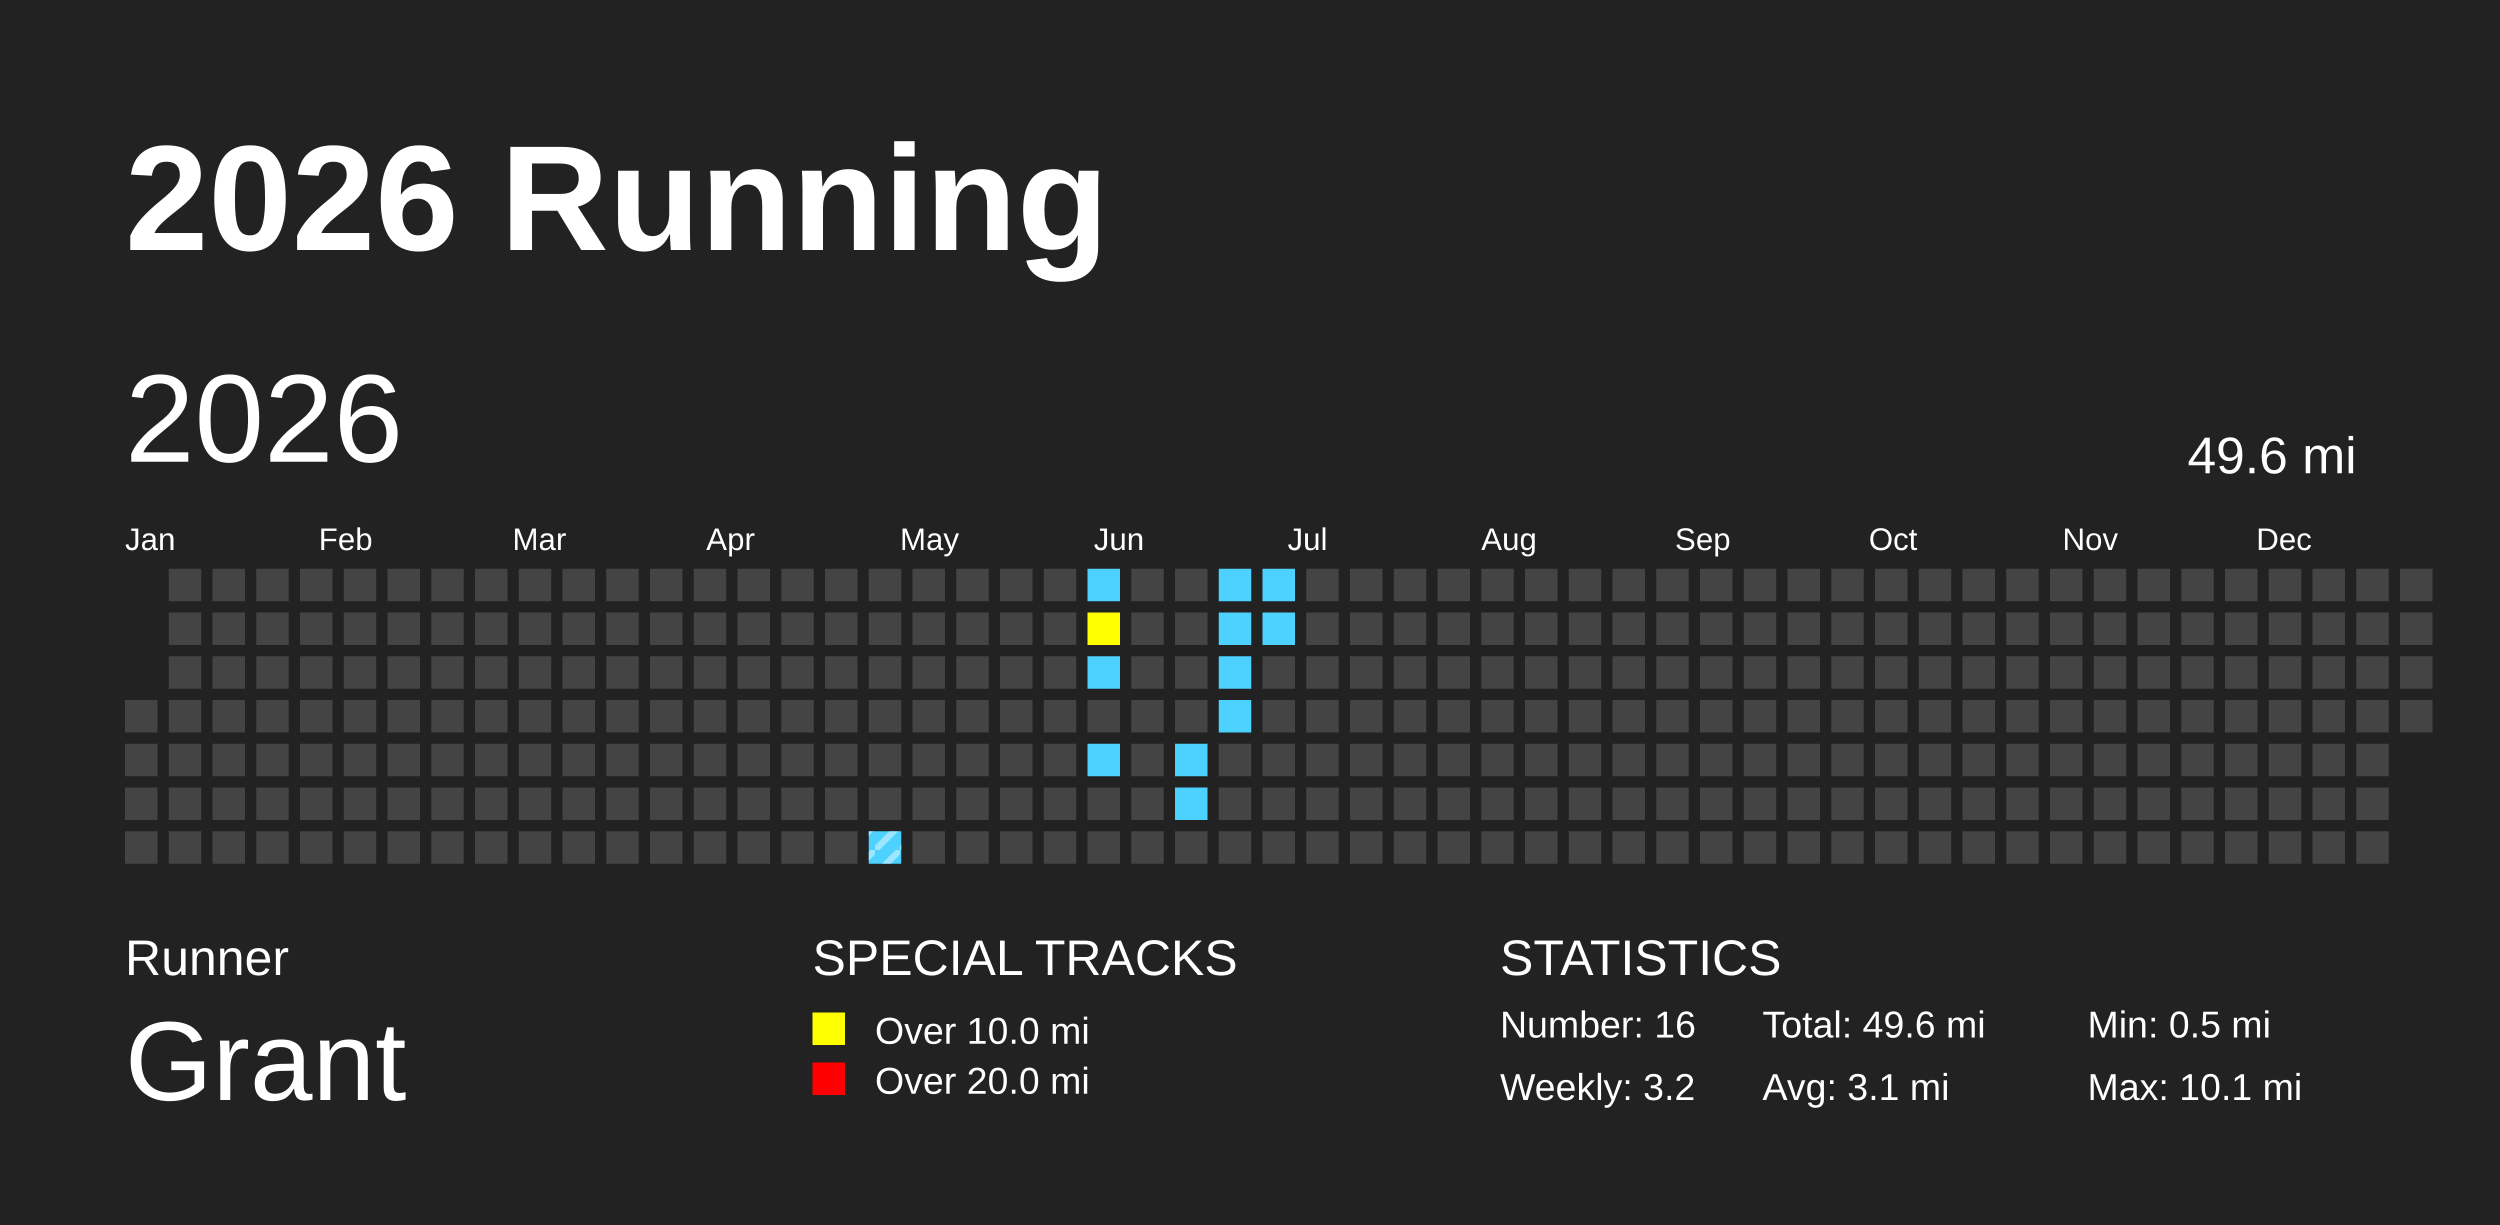
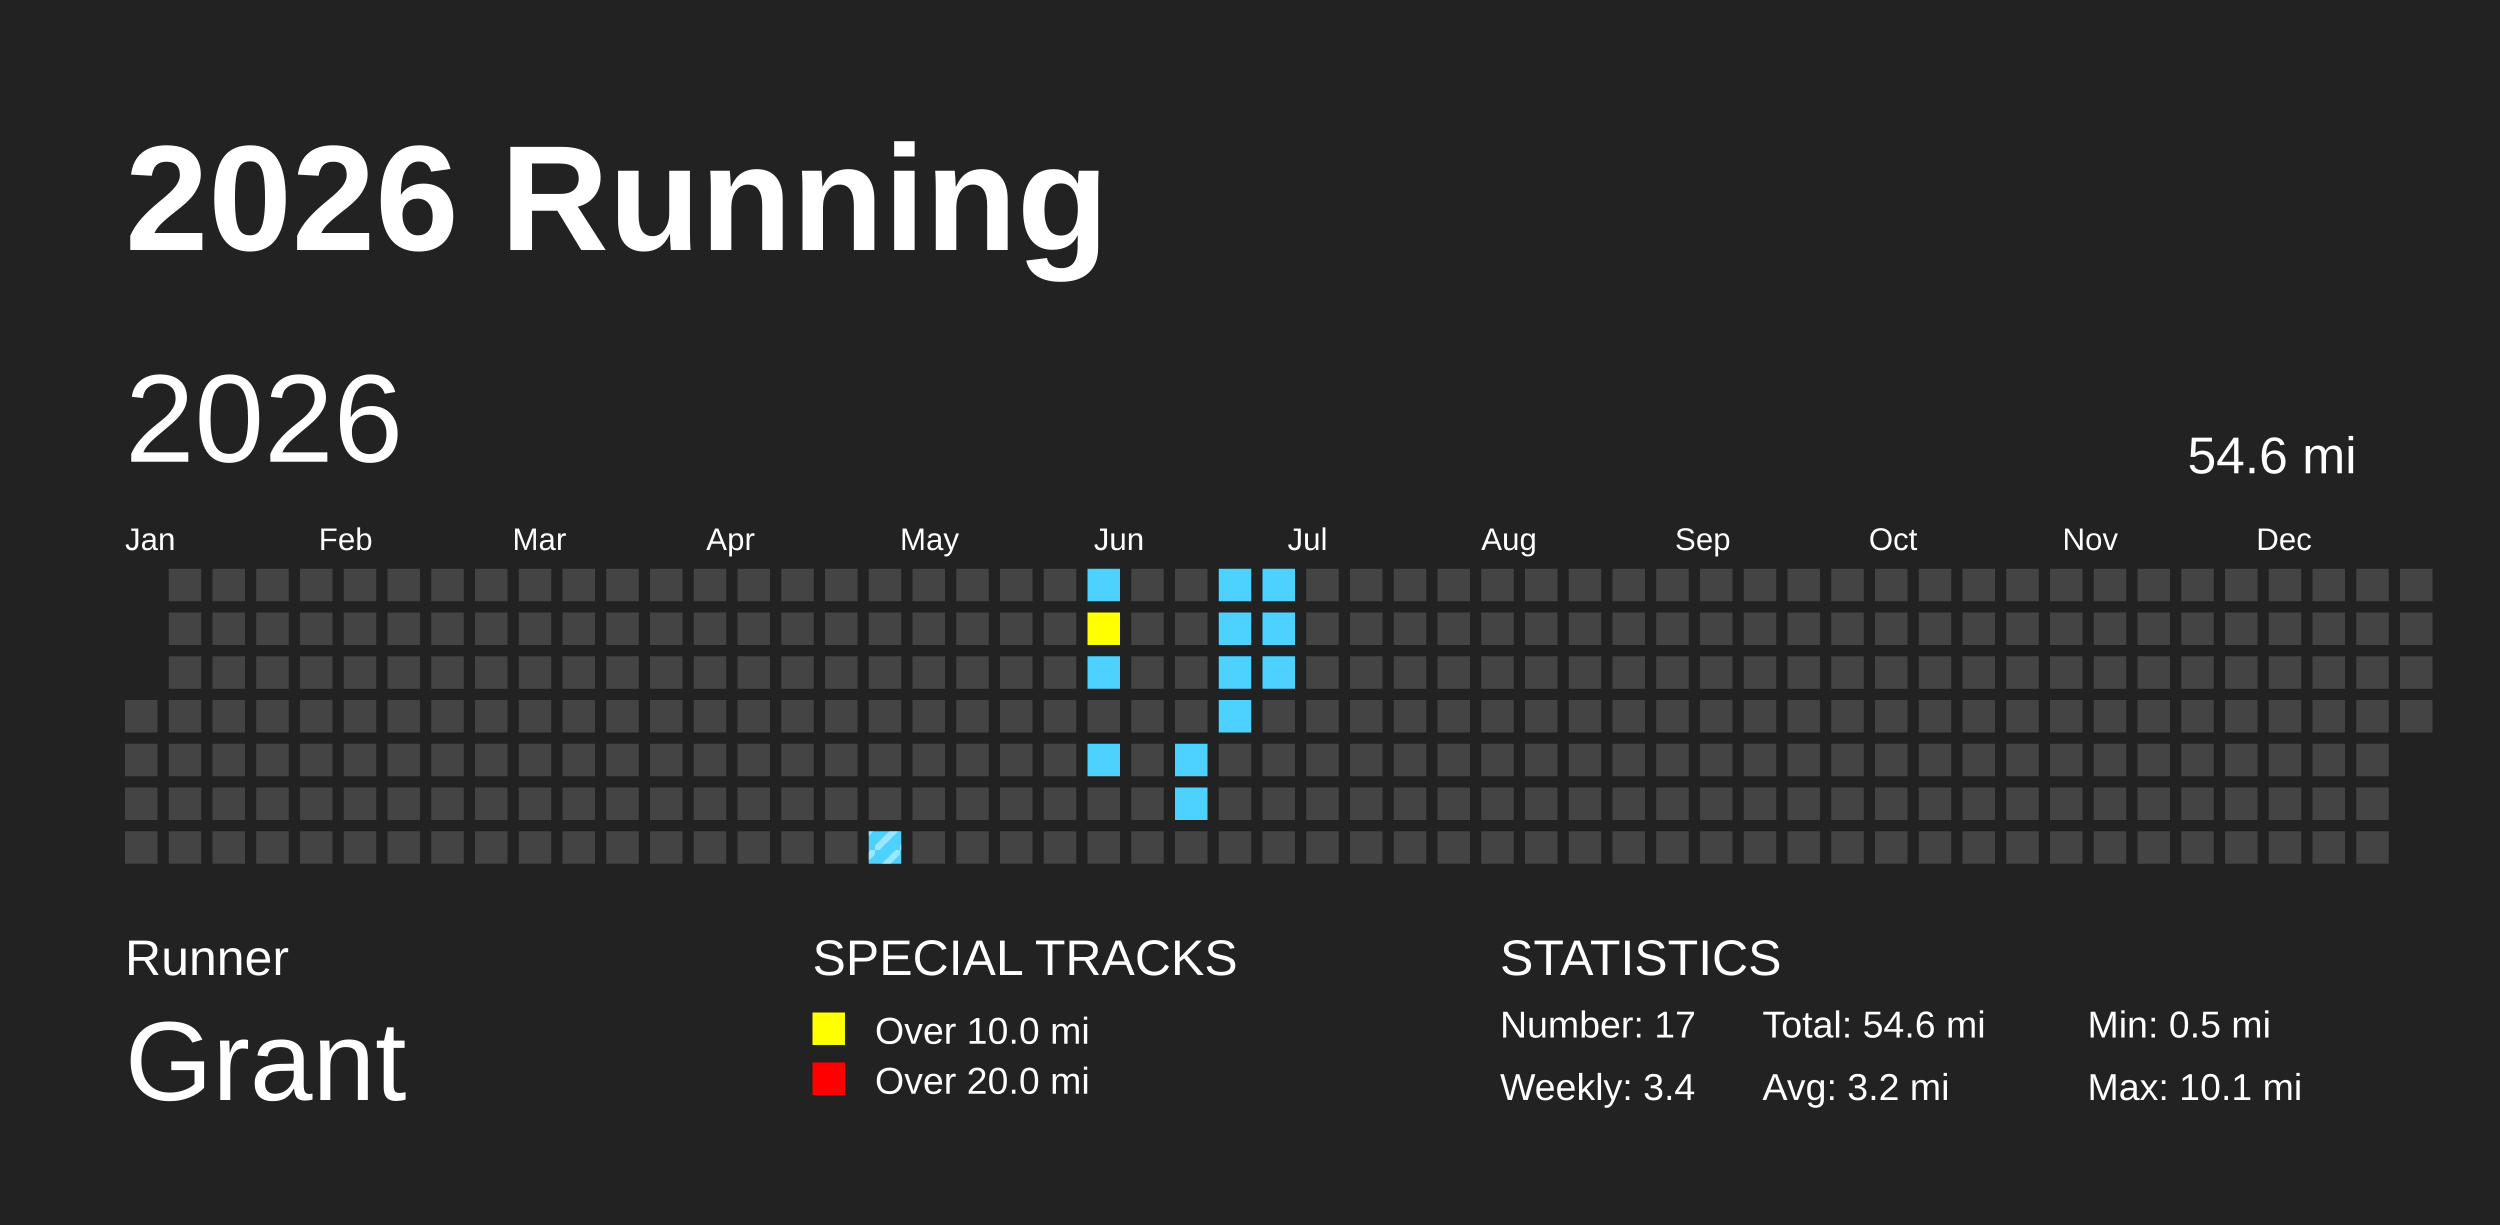
<svg xmlns="http://www.w3.org/2000/svg" baseProfile="full" height="98mm" version="1.1" viewBox="0,0,200,98" width="200mm">
  <defs>
    <pattern height="2" id="indoor-stripe" patternUnits="userSpaceOnUse" width="2">
      <line stroke="white" stroke-opacity="0.45" stroke-width="0.5" x1="0" x2="2" y1="2" y2="0" />
    </pattern>
  </defs>
  <rect fill="#222222" height="98" width="200" x="0" y="0" />
  <text fill="#FFFFFF" style="font-size:12px; font-family:Arial; font-weight:bold;" x="10" y="20">2026 Running</text>
  <text fill="#FFFFFF" style="font-size:4px; font-family:Arial" x="10" y="78">Runner</text>
  <text fill="#FFFFFF" style="font-size:9px; font-family:Arial" x="10" y="88">Grant</text>
  <text fill="#FFFFFF" style="font-size:4px; font-family:Arial" x="65" y="78">SPECIAL TRACKS</text>
  <rect fill="yellow" height="2.6" width="2.6" x="65" y="81" />
  <text fill="#FFFFFF" style="font-size:3px; font-family:Arial" x="70" y="83.5">Over 10.0 mi</text>
  <rect fill="red" height="2.6" width="2.6" x="65" y="85" />
  <text fill="#FFFFFF" style="font-size:3px; font-family:Arial" x="70" y="87.5">Over 20.0 mi</text>
  <text fill="#FFFFFF" style="font-size:4px; font-family:Arial" x="120" y="78">STATISTICS</text>
-   <text fill="#FFFFFF" style="font-size:3px; font-family:Arial" x="120" y="83">Number: 16</text>
-   <text fill="#FFFFFF" style="font-size:3px; font-family:Arial" x="120" y="88">Weekly: 3.2</text>
-   <text fill="#FFFFFF" style="font-size:3px; font-family:Arial" x="141" y="83">Total: 49.6 mi</text>
-   <text fill="#FFFFFF" style="font-size:3px; font-family:Arial" x="141" y="88">Avg: 3.1 mi</text>
+   <text fill="#FFFFFF" style="font-size:3px; font-family:Arial" x="120" y="83">Number: 17</text>
+   <text fill="#FFFFFF" style="font-size:3px; font-family:Arial" x="120" y="88">Weekly: 3.4</text>
+   <text fill="#FFFFFF" style="font-size:3px; font-family:Arial" x="141" y="83">Total: 54.6 mi</text>
+   <text fill="#FFFFFF" style="font-size:3px; font-family:Arial" x="141" y="88">Avg: 3.2 mi</text>
  <text fill="#FFFFFF" style="font-size:3px; font-family:Arial" x="167" y="83">Min: 0.5 mi</text>
  <text fill="#FFFFFF" style="font-size:3px; font-family:Arial" x="167" y="88">Max: 10.1 mi</text>
  <text dominant-baseline="hanging" fill="#FFFFFF" style="font-size:10.0px; font-family:Arial;" x="10" y="30">2026</text>
-   <text dominant-baseline="hanging" fill="#FFFFFF" style="font-size:4.125px; font-family:Arial;" x="175" y="35">49.6 mi</text>
+   <text dominant-baseline="hanging" fill="#FFFFFF" style="font-size:4.125px; font-family:Arial;" x="175" y="35">54.6 mi</text>
  <text fill="#FFFFFF" style="font-size:2.5px; font-family:Arial" x="10.0" y="44">Jan</text>
  <text fill="#FFFFFF" style="font-size:2.5px; font-family:Arial" x="25.5" y="44">Feb</text>
  <text fill="#FFFFFF" style="font-size:2.5px; font-family:Arial" x="41.0" y="44">Mar</text>
  <text fill="#FFFFFF" style="font-size:2.5px; font-family:Arial" x="56.5" y="44">Apr</text>
  <text fill="#FFFFFF" style="font-size:2.5px; font-family:Arial" x="72.0" y="44">May</text>
  <text fill="#FFFFFF" style="font-size:2.5px; font-family:Arial" x="87.5" y="44">Jun</text>
  <text fill="#FFFFFF" style="font-size:2.5px; font-family:Arial" x="103.0" y="44">Jul</text>
  <text fill="#FFFFFF" style="font-size:2.5px; font-family:Arial" x="118.5" y="44">Aug</text>
  <text fill="#FFFFFF" style="font-size:2.5px; font-family:Arial" x="134.0" y="44">Sep</text>
  <text fill="#FFFFFF" style="font-size:2.5px; font-family:Arial" x="149.5" y="44">Oct</text>
  <text fill="#FFFFFF" style="font-size:2.5px; font-family:Arial" x="165.0" y="44">Nov</text>
  <text fill="#FFFFFF" style="font-size:2.5px; font-family:Arial" x="180.5" y="44">Dec</text>
  <rect fill="#444444" height="2.6" width="2.6" x="10.0" y="56.0" />
  <rect fill="#444444" height="2.6" width="2.6" x="10.0" y="59.5" />
  <rect fill="#444444" height="2.6" width="2.6" x="10.0" y="63.0" />
  <rect fill="#444444" height="2.6" width="2.6" x="10.0" y="66.5" />
  <rect fill="#444444" height="2.6" width="2.6" x="13.5" y="45.5" />
  <rect fill="#444444" height="2.6" width="2.6" x="13.5" y="49.0" />
  <rect fill="#444444" height="2.6" width="2.6" x="13.5" y="52.5" />
  <rect fill="#444444" height="2.6" width="2.6" x="13.5" y="56.0" />
  <rect fill="#444444" height="2.6" width="2.6" x="13.5" y="59.5" />
  <rect fill="#444444" height="2.6" width="2.6" x="13.5" y="63.0" />
  <rect fill="#444444" height="2.6" width="2.6" x="13.5" y="66.5" />
  <rect fill="#444444" height="2.6" width="2.6" x="17.0" y="45.5" />
  <rect fill="#444444" height="2.6" width="2.6" x="17.0" y="49.0" />
  <rect fill="#444444" height="2.6" width="2.6" x="17.0" y="52.5" />
  <rect fill="#444444" height="2.6" width="2.6" x="17.0" y="56.0" />
  <rect fill="#444444" height="2.6" width="2.6" x="17.0" y="59.5" />
  <rect fill="#444444" height="2.6" width="2.6" x="17.0" y="63.0" />
  <rect fill="#444444" height="2.6" width="2.6" x="17.0" y="66.5" />
  <rect fill="#444444" height="2.6" width="2.6" x="20.5" y="45.5" />
  <rect fill="#444444" height="2.6" width="2.6" x="20.5" y="49.0" />
  <rect fill="#444444" height="2.6" width="2.6" x="20.5" y="52.5" />
  <rect fill="#444444" height="2.6" width="2.6" x="20.5" y="56.0" />
  <rect fill="#444444" height="2.6" width="2.6" x="20.5" y="59.5" />
  <rect fill="#444444" height="2.6" width="2.6" x="20.5" y="63.0" />
  <rect fill="#444444" height="2.6" width="2.6" x="20.5" y="66.5" />
  <rect fill="#444444" height="2.6" width="2.6" x="24.0" y="45.5" />
  <rect fill="#444444" height="2.6" width="2.6" x="24.0" y="49.0" />
  <rect fill="#444444" height="2.6" width="2.6" x="24.0" y="52.5" />
  <rect fill="#444444" height="2.6" width="2.6" x="24.0" y="56.0" />
  <rect fill="#444444" height="2.6" width="2.6" x="24.0" y="59.5" />
  <rect fill="#444444" height="2.6" width="2.6" x="24.0" y="63.0" />
  <rect fill="#444444" height="2.6" width="2.6" x="24.0" y="66.5" />
  <rect fill="#444444" height="2.6" width="2.6" x="27.5" y="45.5" />
  <rect fill="#444444" height="2.6" width="2.6" x="27.5" y="49.0" />
  <rect fill="#444444" height="2.6" width="2.6" x="27.5" y="52.5" />
  <rect fill="#444444" height="2.6" width="2.6" x="27.5" y="56.0" />
  <rect fill="#444444" height="2.6" width="2.6" x="27.5" y="59.5" />
  <rect fill="#444444" height="2.6" width="2.6" x="27.5" y="63.0" />
  <rect fill="#444444" height="2.6" width="2.6" x="27.5" y="66.5" />
  <rect fill="#444444" height="2.6" width="2.6" x="31.0" y="45.5" />
  <rect fill="#444444" height="2.6" width="2.6" x="31.0" y="49.0" />
  <rect fill="#444444" height="2.6" width="2.6" x="31.0" y="52.5" />
  <rect fill="#444444" height="2.6" width="2.6" x="31.0" y="56.0" />
  <rect fill="#444444" height="2.6" width="2.6" x="31.0" y="59.5" />
  <rect fill="#444444" height="2.6" width="2.6" x="31.0" y="63.0" />
  <rect fill="#444444" height="2.6" width="2.6" x="31.0" y="66.5" />
  <rect fill="#444444" height="2.6" width="2.6" x="34.5" y="45.5" />
  <rect fill="#444444" height="2.6" width="2.6" x="34.5" y="49.0" />
  <rect fill="#444444" height="2.6" width="2.6" x="34.5" y="52.5" />
  <rect fill="#444444" height="2.6" width="2.6" x="34.5" y="56.0" />
  <rect fill="#444444" height="2.6" width="2.6" x="34.5" y="59.5" />
  <rect fill="#444444" height="2.6" width="2.6" x="34.5" y="63.0" />
  <rect fill="#444444" height="2.6" width="2.6" x="34.5" y="66.5" />
  <rect fill="#444444" height="2.6" width="2.6" x="38.0" y="45.5" />
  <rect fill="#444444" height="2.6" width="2.6" x="38.0" y="49.0" />
  <rect fill="#444444" height="2.6" width="2.6" x="38.0" y="52.5" />
  <rect fill="#444444" height="2.6" width="2.6" x="38.0" y="56.0" />
  <rect fill="#444444" height="2.6" width="2.6" x="38.0" y="59.5" />
  <rect fill="#444444" height="2.6" width="2.6" x="38.0" y="63.0" />
  <rect fill="#444444" height="2.6" width="2.6" x="38.0" y="66.5" />
  <rect fill="#444444" height="2.6" width="2.6" x="41.5" y="45.5" />
  <rect fill="#444444" height="2.6" width="2.6" x="41.5" y="49.0" />
  <rect fill="#444444" height="2.6" width="2.6" x="41.5" y="52.5" />
  <rect fill="#444444" height="2.6" width="2.6" x="41.5" y="56.0" />
  <rect fill="#444444" height="2.6" width="2.6" x="41.5" y="59.5" />
  <rect fill="#444444" height="2.6" width="2.6" x="41.5" y="63.0" />
  <rect fill="#444444" height="2.6" width="2.6" x="41.5" y="66.5" />
  <rect fill="#444444" height="2.6" width="2.6" x="45.0" y="45.5" />
  <rect fill="#444444" height="2.6" width="2.6" x="45.0" y="49.0" />
  <rect fill="#444444" height="2.6" width="2.6" x="45.0" y="52.5" />
  <rect fill="#444444" height="2.6" width="2.6" x="45.0" y="56.0" />
  <rect fill="#444444" height="2.6" width="2.6" x="45.0" y="59.5" />
  <rect fill="#444444" height="2.6" width="2.6" x="45.0" y="63.0" />
  <rect fill="#444444" height="2.6" width="2.6" x="45.0" y="66.5" />
  <rect fill="#444444" height="2.6" width="2.6" x="48.5" y="45.5" />
  <rect fill="#444444" height="2.6" width="2.6" x="48.5" y="49.0" />
  <rect fill="#444444" height="2.6" width="2.6" x="48.5" y="52.5" />
  <rect fill="#444444" height="2.6" width="2.6" x="48.5" y="56.0" />
  <rect fill="#444444" height="2.6" width="2.6" x="48.5" y="59.5" />
  <rect fill="#444444" height="2.6" width="2.6" x="48.5" y="63.0" />
  <rect fill="#444444" height="2.6" width="2.6" x="48.5" y="66.5" />
  <rect fill="#444444" height="2.6" width="2.6" x="52.0" y="45.5" />
  <rect fill="#444444" height="2.6" width="2.6" x="52.0" y="49.0" />
  <rect fill="#444444" height="2.6" width="2.6" x="52.0" y="52.5" />
  <rect fill="#444444" height="2.6" width="2.6" x="52.0" y="56.0" />
  <rect fill="#444444" height="2.6" width="2.6" x="52.0" y="59.5" />
  <rect fill="#444444" height="2.6" width="2.6" x="52.0" y="63.0" />
  <rect fill="#444444" height="2.6" width="2.6" x="52.0" y="66.5" />
  <rect fill="#444444" height="2.6" width="2.6" x="55.5" y="45.5" />
  <rect fill="#444444" height="2.6" width="2.6" x="55.5" y="49.0" />
  <rect fill="#444444" height="2.6" width="2.6" x="55.5" y="52.5" />
  <rect fill="#444444" height="2.6" width="2.6" x="55.5" y="56.0" />
  <rect fill="#444444" height="2.6" width="2.6" x="55.5" y="59.5" />
  <rect fill="#444444" height="2.6" width="2.6" x="55.5" y="63.0" />
  <rect fill="#444444" height="2.6" width="2.6" x="55.5" y="66.5" />
  <rect fill="#444444" height="2.6" width="2.6" x="59.0" y="45.5" />
  <rect fill="#444444" height="2.6" width="2.6" x="59.0" y="49.0" />
  <rect fill="#444444" height="2.6" width="2.6" x="59.0" y="52.5" />
  <rect fill="#444444" height="2.6" width="2.6" x="59.0" y="56.0" />
  <rect fill="#444444" height="2.6" width="2.6" x="59.0" y="59.5" />
  <rect fill="#444444" height="2.6" width="2.6" x="59.0" y="63.0" />
  <rect fill="#444444" height="2.6" width="2.6" x="59.0" y="66.5" />
  <rect fill="#444444" height="2.6" width="2.6" x="62.5" y="45.5" />
  <rect fill="#444444" height="2.6" width="2.6" x="62.5" y="49.0" />
  <rect fill="#444444" height="2.6" width="2.6" x="62.5" y="52.5" />
  <rect fill="#444444" height="2.6" width="2.6" x="62.5" y="56.0" />
  <rect fill="#444444" height="2.6" width="2.6" x="62.5" y="59.5" />
  <rect fill="#444444" height="2.6" width="2.6" x="62.5" y="63.0" />
  <rect fill="#444444" height="2.6" width="2.6" x="62.5" y="66.5" />
  <rect fill="#444444" height="2.6" width="2.6" x="66.0" y="45.5" />
  <rect fill="#444444" height="2.6" width="2.6" x="66.0" y="49.0" />
  <rect fill="#444444" height="2.6" width="2.6" x="66.0" y="52.5" />
  <rect fill="#444444" height="2.6" width="2.6" x="66.0" y="56.0" />
  <rect fill="#444444" height="2.6" width="2.6" x="66.0" y="59.5" />
  <rect fill="#444444" height="2.6" width="2.6" x="66.0" y="63.0" />
  <rect fill="#444444" height="2.6" width="2.6" x="66.0" y="66.5" />
  <rect fill="#444444" height="2.6" width="2.6" x="69.5" y="45.5" />
  <rect fill="#444444" height="2.6" width="2.6" x="69.5" y="49.0" />
  <rect fill="#444444" height="2.6" width="2.6" x="69.5" y="52.5" />
  <rect fill="#444444" height="2.6" width="2.6" x="69.5" y="56.0" />
  <rect fill="#444444" height="2.6" width="2.6" x="69.5" y="59.5" />
  <rect fill="#444444" height="2.6" width="2.6" x="69.5" y="63.0" />
  <rect fill="#4DD2FF" height="2.6" width="2.6" x="69.5" y="66.5" />
  <rect fill="url(#indoor-stripe)" height="2.6" style="pointer-events: none;" width="2.6" x="69.5" y="66.5" />
  <rect fill="#444444" height="2.6" width="2.6" x="73.0" y="45.5" />
  <rect fill="#444444" height="2.6" width="2.6" x="73.0" y="49.0" />
  <rect fill="#444444" height="2.6" width="2.6" x="73.0" y="52.5" />
  <rect fill="#444444" height="2.6" width="2.6" x="73.0" y="56.0" />
  <rect fill="#444444" height="2.6" width="2.6" x="73.0" y="59.5" />
  <rect fill="#444444" height="2.6" width="2.6" x="73.0" y="63.0" />
  <rect fill="#444444" height="2.6" width="2.6" x="73.0" y="66.5" />
  <rect fill="#444444" height="2.6" width="2.6" x="76.5" y="45.5" />
  <rect fill="#444444" height="2.6" width="2.6" x="76.5" y="49.0" />
  <rect fill="#444444" height="2.6" width="2.6" x="76.5" y="52.5" />
  <rect fill="#444444" height="2.6" width="2.6" x="76.5" y="56.0" />
  <rect fill="#444444" height="2.6" width="2.6" x="76.5" y="59.5" />
  <rect fill="#444444" height="2.6" width="2.6" x="76.5" y="63.0" />
  <rect fill="#444444" height="2.6" width="2.6" x="76.5" y="66.5" />
  <rect fill="#444444" height="2.6" width="2.6" x="80.0" y="45.5" />
  <rect fill="#444444" height="2.6" width="2.6" x="80.0" y="49.0" />
  <rect fill="#444444" height="2.6" width="2.6" x="80.0" y="52.5" />
  <rect fill="#444444" height="2.6" width="2.6" x="80.0" y="56.0" />
  <rect fill="#444444" height="2.6" width="2.6" x="80.0" y="59.5" />
  <rect fill="#444444" height="2.6" width="2.6" x="80.0" y="63.0" />
  <rect fill="#444444" height="2.6" width="2.6" x="80.0" y="66.5" />
  <rect fill="#444444" height="2.6" width="2.6" x="83.5" y="45.5" />
  <rect fill="#444444" height="2.6" width="2.6" x="83.5" y="49.0" />
  <rect fill="#444444" height="2.6" width="2.6" x="83.5" y="52.5" />
  <rect fill="#444444" height="2.6" width="2.6" x="83.5" y="56.0" />
  <rect fill="#444444" height="2.6" width="2.6" x="83.5" y="59.5" />
  <rect fill="#444444" height="2.6" width="2.6" x="83.5" y="63.0" />
  <rect fill="#444444" height="2.6" width="2.6" x="83.5" y="66.5" />
  <rect fill="#4DD2FF" height="2.6" width="2.6" x="87.0" y="45.5" />
  <rect fill="yellow" height="2.6" width="2.6" x="87.0" y="49.0" />
  <rect fill="#4DD2FF" height="2.6" width="2.6" x="87.0" y="52.5" />
  <rect fill="#444444" height="2.6" width="2.6" x="87.0" y="56.0" />
  <rect fill="#4DD2FF" height="2.6" width="2.6" x="87.0" y="59.5" />
  <rect fill="#444444" height="2.6" width="2.6" x="87.0" y="63.0" />
  <rect fill="#444444" height="2.6" width="2.6" x="87.0" y="66.5" />
  <rect fill="#444444" height="2.6" width="2.6" x="90.5" y="45.5" />
  <rect fill="#444444" height="2.6" width="2.6" x="90.5" y="49.0" />
  <rect fill="#444444" height="2.6" width="2.6" x="90.5" y="52.5" />
  <rect fill="#444444" height="2.6" width="2.6" x="90.5" y="56.0" />
  <rect fill="#444444" height="2.6" width="2.6" x="90.5" y="59.5" />
  <rect fill="#444444" height="2.6" width="2.6" x="90.5" y="63.0" />
  <rect fill="#444444" height="2.6" width="2.6" x="90.5" y="66.5" />
  <rect fill="#444444" height="2.6" width="2.6" x="94.0" y="45.5" />
  <rect fill="#444444" height="2.6" width="2.6" x="94.0" y="49.0" />
  <rect fill="#444444" height="2.6" width="2.6" x="94.0" y="52.5" />
  <rect fill="#444444" height="2.6" width="2.6" x="94.0" y="56.0" />
  <rect fill="#4DD2FF" height="2.6" width="2.6" x="94.0" y="59.5" />
  <rect fill="#4DD2FF" height="2.6" width="2.6" x="94.0" y="63.0" />
  <rect fill="#444444" height="2.6" width="2.6" x="94.0" y="66.5" />
  <rect fill="#4DD2FF" height="2.6" width="2.6" x="97.5" y="45.5" />
  <rect fill="#4DD2FF" height="2.6" width="2.6" x="97.5" y="49.0" />
  <rect fill="#4DD2FF" height="2.6" width="2.6" x="97.5" y="52.5" />
  <rect fill="#4DD2FF" height="2.6" width="2.6" x="97.5" y="56.0" />
  <rect fill="#444444" height="2.6" width="2.6" x="97.5" y="59.5" />
  <rect fill="#444444" height="2.6" width="2.6" x="97.5" y="63.0" />
  <rect fill="#444444" height="2.6" width="2.6" x="97.5" y="66.5" />
  <rect fill="#4DD2FF" height="2.6" width="2.6" x="101.0" y="45.5" />
  <rect fill="#4DD2FF" height="2.6" width="2.6" x="101.0" y="49.0" />
-   <rect fill="#444444" height="2.6" width="2.6" x="101.0" y="52.5" />
+   <rect fill="#4DD2FF" height="2.6" width="2.6" x="101.0" y="52.5" />
  <rect fill="#444444" height="2.6" width="2.6" x="101.0" y="56.0" />
  <rect fill="#444444" height="2.6" width="2.6" x="101.0" y="59.5" />
  <rect fill="#444444" height="2.6" width="2.6" x="101.0" y="63.0" />
  <rect fill="#444444" height="2.6" width="2.6" x="101.0" y="66.5" />
  <rect fill="#444444" height="2.6" width="2.6" x="104.5" y="45.5" />
  <rect fill="#444444" height="2.6" width="2.6" x="104.5" y="49.0" />
  <rect fill="#444444" height="2.6" width="2.6" x="104.5" y="52.5" />
  <rect fill="#444444" height="2.6" width="2.6" x="104.5" y="56.0" />
  <rect fill="#444444" height="2.6" width="2.6" x="104.5" y="59.5" />
  <rect fill="#444444" height="2.6" width="2.6" x="104.5" y="63.0" />
  <rect fill="#444444" height="2.6" width="2.6" x="104.5" y="66.5" />
  <rect fill="#444444" height="2.6" width="2.6" x="108.0" y="45.5" />
  <rect fill="#444444" height="2.6" width="2.6" x="108.0" y="49.0" />
  <rect fill="#444444" height="2.6" width="2.6" x="108.0" y="52.5" />
  <rect fill="#444444" height="2.6" width="2.6" x="108.0" y="56.0" />
  <rect fill="#444444" height="2.6" width="2.6" x="108.0" y="59.5" />
  <rect fill="#444444" height="2.6" width="2.6" x="108.0" y="63.0" />
  <rect fill="#444444" height="2.6" width="2.6" x="108.0" y="66.5" />
  <rect fill="#444444" height="2.6" width="2.6" x="111.5" y="45.5" />
  <rect fill="#444444" height="2.6" width="2.6" x="111.5" y="49.0" />
  <rect fill="#444444" height="2.6" width="2.6" x="111.5" y="52.5" />
  <rect fill="#444444" height="2.6" width="2.6" x="111.5" y="56.0" />
  <rect fill="#444444" height="2.6" width="2.6" x="111.5" y="59.5" />
  <rect fill="#444444" height="2.6" width="2.6" x="111.5" y="63.0" />
  <rect fill="#444444" height="2.6" width="2.6" x="111.5" y="66.5" />
  <rect fill="#444444" height="2.6" width="2.6" x="115.0" y="45.5" />
  <rect fill="#444444" height="2.6" width="2.6" x="115.0" y="49.0" />
  <rect fill="#444444" height="2.6" width="2.6" x="115.0" y="52.5" />
  <rect fill="#444444" height="2.6" width="2.6" x="115.0" y="56.0" />
  <rect fill="#444444" height="2.6" width="2.6" x="115.0" y="59.5" />
  <rect fill="#444444" height="2.6" width="2.6" x="115.0" y="63.0" />
  <rect fill="#444444" height="2.6" width="2.6" x="115.0" y="66.5" />
  <rect fill="#444444" height="2.6" width="2.6" x="118.5" y="45.5" />
  <rect fill="#444444" height="2.6" width="2.6" x="118.5" y="49.0" />
  <rect fill="#444444" height="2.6" width="2.6" x="118.5" y="52.5" />
  <rect fill="#444444" height="2.6" width="2.6" x="118.5" y="56.0" />
  <rect fill="#444444" height="2.6" width="2.6" x="118.5" y="59.5" />
  <rect fill="#444444" height="2.6" width="2.6" x="118.5" y="63.0" />
  <rect fill="#444444" height="2.6" width="2.6" x="118.5" y="66.5" />
  <rect fill="#444444" height="2.6" width="2.6" x="122.0" y="45.5" />
  <rect fill="#444444" height="2.6" width="2.6" x="122.0" y="49.0" />
  <rect fill="#444444" height="2.6" width="2.6" x="122.0" y="52.5" />
  <rect fill="#444444" height="2.6" width="2.6" x="122.0" y="56.0" />
  <rect fill="#444444" height="2.6" width="2.6" x="122.0" y="59.5" />
  <rect fill="#444444" height="2.6" width="2.6" x="122.0" y="63.0" />
  <rect fill="#444444" height="2.6" width="2.6" x="122.0" y="66.5" />
  <rect fill="#444444" height="2.6" width="2.6" x="125.5" y="45.5" />
  <rect fill="#444444" height="2.6" width="2.6" x="125.5" y="49.0" />
  <rect fill="#444444" height="2.6" width="2.6" x="125.5" y="52.5" />
  <rect fill="#444444" height="2.6" width="2.6" x="125.5" y="56.0" />
  <rect fill="#444444" height="2.6" width="2.6" x="125.5" y="59.5" />
  <rect fill="#444444" height="2.6" width="2.6" x="125.5" y="63.0" />
  <rect fill="#444444" height="2.6" width="2.6" x="125.5" y="66.5" />
  <rect fill="#444444" height="2.6" width="2.6" x="129.0" y="45.5" />
  <rect fill="#444444" height="2.6" width="2.6" x="129.0" y="49.0" />
  <rect fill="#444444" height="2.6" width="2.6" x="129.0" y="52.5" />
  <rect fill="#444444" height="2.6" width="2.6" x="129.0" y="56.0" />
  <rect fill="#444444" height="2.6" width="2.6" x="129.0" y="59.5" />
  <rect fill="#444444" height="2.6" width="2.6" x="129.0" y="63.0" />
  <rect fill="#444444" height="2.6" width="2.6" x="129.0" y="66.5" />
  <rect fill="#444444" height="2.6" width="2.6" x="132.5" y="45.5" />
  <rect fill="#444444" height="2.6" width="2.6" x="132.5" y="49.0" />
  <rect fill="#444444" height="2.6" width="2.6" x="132.5" y="52.5" />
  <rect fill="#444444" height="2.6" width="2.6" x="132.5" y="56.0" />
  <rect fill="#444444" height="2.6" width="2.6" x="132.5" y="59.5" />
  <rect fill="#444444" height="2.6" width="2.6" x="132.5" y="63.0" />
  <rect fill="#444444" height="2.6" width="2.6" x="132.5" y="66.5" />
  <rect fill="#444444" height="2.6" width="2.6" x="136.0" y="45.5" />
  <rect fill="#444444" height="2.6" width="2.6" x="136.0" y="49.0" />
  <rect fill="#444444" height="2.6" width="2.6" x="136.0" y="52.5" />
  <rect fill="#444444" height="2.6" width="2.6" x="136.0" y="56.0" />
  <rect fill="#444444" height="2.6" width="2.6" x="136.0" y="59.5" />
  <rect fill="#444444" height="2.6" width="2.6" x="136.0" y="63.0" />
  <rect fill="#444444" height="2.6" width="2.6" x="136.0" y="66.5" />
  <rect fill="#444444" height="2.6" width="2.6" x="139.5" y="45.5" />
  <rect fill="#444444" height="2.6" width="2.6" x="139.5" y="49.0" />
  <rect fill="#444444" height="2.6" width="2.6" x="139.5" y="52.5" />
  <rect fill="#444444" height="2.6" width="2.6" x="139.5" y="56.0" />
  <rect fill="#444444" height="2.6" width="2.6" x="139.5" y="59.5" />
  <rect fill="#444444" height="2.6" width="2.6" x="139.5" y="63.0" />
  <rect fill="#444444" height="2.6" width="2.6" x="139.5" y="66.5" />
  <rect fill="#444444" height="2.6" width="2.6" x="143.0" y="45.5" />
  <rect fill="#444444" height="2.6" width="2.6" x="143.0" y="49.0" />
  <rect fill="#444444" height="2.6" width="2.6" x="143.0" y="52.5" />
  <rect fill="#444444" height="2.6" width="2.6" x="143.0" y="56.0" />
  <rect fill="#444444" height="2.6" width="2.6" x="143.0" y="59.5" />
  <rect fill="#444444" height="2.6" width="2.6" x="143.0" y="63.0" />
  <rect fill="#444444" height="2.6" width="2.6" x="143.0" y="66.5" />
  <rect fill="#444444" height="2.6" width="2.6" x="146.5" y="45.5" />
  <rect fill="#444444" height="2.6" width="2.6" x="146.5" y="49.0" />
  <rect fill="#444444" height="2.6" width="2.6" x="146.5" y="52.5" />
  <rect fill="#444444" height="2.6" width="2.6" x="146.5" y="56.0" />
  <rect fill="#444444" height="2.6" width="2.6" x="146.5" y="59.5" />
  <rect fill="#444444" height="2.6" width="2.6" x="146.5" y="63.0" />
  <rect fill="#444444" height="2.6" width="2.6" x="146.5" y="66.5" />
  <rect fill="#444444" height="2.6" width="2.6" x="150.0" y="45.5" />
  <rect fill="#444444" height="2.6" width="2.6" x="150.0" y="49.0" />
  <rect fill="#444444" height="2.6" width="2.6" x="150.0" y="52.5" />
  <rect fill="#444444" height="2.6" width="2.6" x="150.0" y="56.0" />
  <rect fill="#444444" height="2.6" width="2.6" x="150.0" y="59.5" />
  <rect fill="#444444" height="2.6" width="2.6" x="150.0" y="63.0" />
  <rect fill="#444444" height="2.6" width="2.6" x="150.0" y="66.5" />
  <rect fill="#444444" height="2.6" width="2.6" x="153.5" y="45.5" />
  <rect fill="#444444" height="2.6" width="2.6" x="153.5" y="49.0" />
  <rect fill="#444444" height="2.6" width="2.6" x="153.5" y="52.5" />
  <rect fill="#444444" height="2.6" width="2.6" x="153.5" y="56.0" />
  <rect fill="#444444" height="2.6" width="2.6" x="153.5" y="59.5" />
  <rect fill="#444444" height="2.6" width="2.6" x="153.5" y="63.0" />
  <rect fill="#444444" height="2.6" width="2.6" x="153.5" y="66.5" />
  <rect fill="#444444" height="2.6" width="2.6" x="157.0" y="45.5" />
  <rect fill="#444444" height="2.6" width="2.6" x="157.0" y="49.0" />
  <rect fill="#444444" height="2.6" width="2.6" x="157.0" y="52.5" />
  <rect fill="#444444" height="2.6" width="2.6" x="157.0" y="56.0" />
  <rect fill="#444444" height="2.6" width="2.6" x="157.0" y="59.5" />
  <rect fill="#444444" height="2.6" width="2.6" x="157.0" y="63.0" />
  <rect fill="#444444" height="2.6" width="2.6" x="157.0" y="66.5" />
  <rect fill="#444444" height="2.6" width="2.6" x="160.5" y="45.5" />
  <rect fill="#444444" height="2.6" width="2.6" x="160.5" y="49.0" />
  <rect fill="#444444" height="2.6" width="2.6" x="160.5" y="52.5" />
  <rect fill="#444444" height="2.6" width="2.6" x="160.5" y="56.0" />
  <rect fill="#444444" height="2.6" width="2.6" x="160.5" y="59.5" />
  <rect fill="#444444" height="2.6" width="2.6" x="160.5" y="63.0" />
  <rect fill="#444444" height="2.6" width="2.6" x="160.5" y="66.5" />
  <rect fill="#444444" height="2.6" width="2.6" x="164.0" y="45.5" />
  <rect fill="#444444" height="2.6" width="2.6" x="164.0" y="49.0" />
  <rect fill="#444444" height="2.6" width="2.6" x="164.0" y="52.5" />
  <rect fill="#444444" height="2.6" width="2.6" x="164.0" y="56.0" />
  <rect fill="#444444" height="2.6" width="2.6" x="164.0" y="59.5" />
  <rect fill="#444444" height="2.6" width="2.6" x="164.0" y="63.0" />
  <rect fill="#444444" height="2.6" width="2.6" x="164.0" y="66.5" />
  <rect fill="#444444" height="2.6" width="2.6" x="167.5" y="45.5" />
  <rect fill="#444444" height="2.6" width="2.6" x="167.5" y="49.0" />
  <rect fill="#444444" height="2.6" width="2.6" x="167.5" y="52.5" />
  <rect fill="#444444" height="2.6" width="2.6" x="167.5" y="56.0" />
  <rect fill="#444444" height="2.6" width="2.6" x="167.5" y="59.5" />
  <rect fill="#444444" height="2.6" width="2.6" x="167.5" y="63.0" />
  <rect fill="#444444" height="2.6" width="2.6" x="167.5" y="66.5" />
  <rect fill="#444444" height="2.6" width="2.6" x="171.0" y="45.5" />
  <rect fill="#444444" height="2.6" width="2.6" x="171.0" y="49.0" />
  <rect fill="#444444" height="2.6" width="2.6" x="171.0" y="52.5" />
  <rect fill="#444444" height="2.6" width="2.6" x="171.0" y="56.0" />
  <rect fill="#444444" height="2.6" width="2.6" x="171.0" y="59.5" />
  <rect fill="#444444" height="2.6" width="2.6" x="171.0" y="63.0" />
  <rect fill="#444444" height="2.6" width="2.6" x="171.0" y="66.5" />
  <rect fill="#444444" height="2.6" width="2.6" x="174.5" y="45.5" />
  <rect fill="#444444" height="2.6" width="2.6" x="174.5" y="49.0" />
  <rect fill="#444444" height="2.6" width="2.6" x="174.5" y="52.5" />
  <rect fill="#444444" height="2.6" width="2.6" x="174.5" y="56.0" />
  <rect fill="#444444" height="2.6" width="2.6" x="174.5" y="59.5" />
  <rect fill="#444444" height="2.6" width="2.6" x="174.5" y="63.0" />
  <rect fill="#444444" height="2.6" width="2.6" x="174.5" y="66.5" />
  <rect fill="#444444" height="2.6" width="2.6" x="178.0" y="45.5" />
  <rect fill="#444444" height="2.6" width="2.6" x="178.0" y="49.0" />
  <rect fill="#444444" height="2.6" width="2.6" x="178.0" y="52.5" />
  <rect fill="#444444" height="2.6" width="2.6" x="178.0" y="56.0" />
  <rect fill="#444444" height="2.6" width="2.6" x="178.0" y="59.5" />
  <rect fill="#444444" height="2.6" width="2.6" x="178.0" y="63.0" />
  <rect fill="#444444" height="2.6" width="2.6" x="178.0" y="66.5" />
  <rect fill="#444444" height="2.6" width="2.6" x="181.5" y="45.5" />
  <rect fill="#444444" height="2.6" width="2.6" x="181.5" y="49.0" />
  <rect fill="#444444" height="2.6" width="2.6" x="181.5" y="52.5" />
  <rect fill="#444444" height="2.6" width="2.6" x="181.5" y="56.0" />
  <rect fill="#444444" height="2.6" width="2.6" x="181.5" y="59.5" />
  <rect fill="#444444" height="2.6" width="2.6" x="181.5" y="63.0" />
  <rect fill="#444444" height="2.6" width="2.6" x="181.5" y="66.5" />
  <rect fill="#444444" height="2.6" width="2.6" x="185.0" y="45.5" />
  <rect fill="#444444" height="2.6" width="2.6" x="185.0" y="49.0" />
  <rect fill="#444444" height="2.6" width="2.6" x="185.0" y="52.5" />
  <rect fill="#444444" height="2.6" width="2.6" x="185.0" y="56.0" />
  <rect fill="#444444" height="2.6" width="2.6" x="185.0" y="59.5" />
  <rect fill="#444444" height="2.6" width="2.6" x="185.0" y="63.0" />
  <rect fill="#444444" height="2.6" width="2.6" x="185.0" y="66.5" />
  <rect fill="#444444" height="2.6" width="2.6" x="188.5" y="45.5" />
  <rect fill="#444444" height="2.6" width="2.6" x="188.5" y="49.0" />
  <rect fill="#444444" height="2.6" width="2.6" x="188.5" y="52.5" />
  <rect fill="#444444" height="2.6" width="2.6" x="188.5" y="56.0" />
  <rect fill="#444444" height="2.6" width="2.6" x="188.5" y="59.5" />
  <rect fill="#444444" height="2.6" width="2.6" x="188.5" y="63.0" />
  <rect fill="#444444" height="2.6" width="2.6" x="188.5" y="66.5" />
  <rect fill="#444444" height="2.6" width="2.6" x="192.0" y="45.5" />
  <rect fill="#444444" height="2.6" width="2.6" x="192.0" y="49.0" />
  <rect fill="#444444" height="2.6" width="2.6" x="192.0" y="52.5" />
  <rect fill="#444444" height="2.6" width="2.6" x="192.0" y="56.0" />
</svg>
